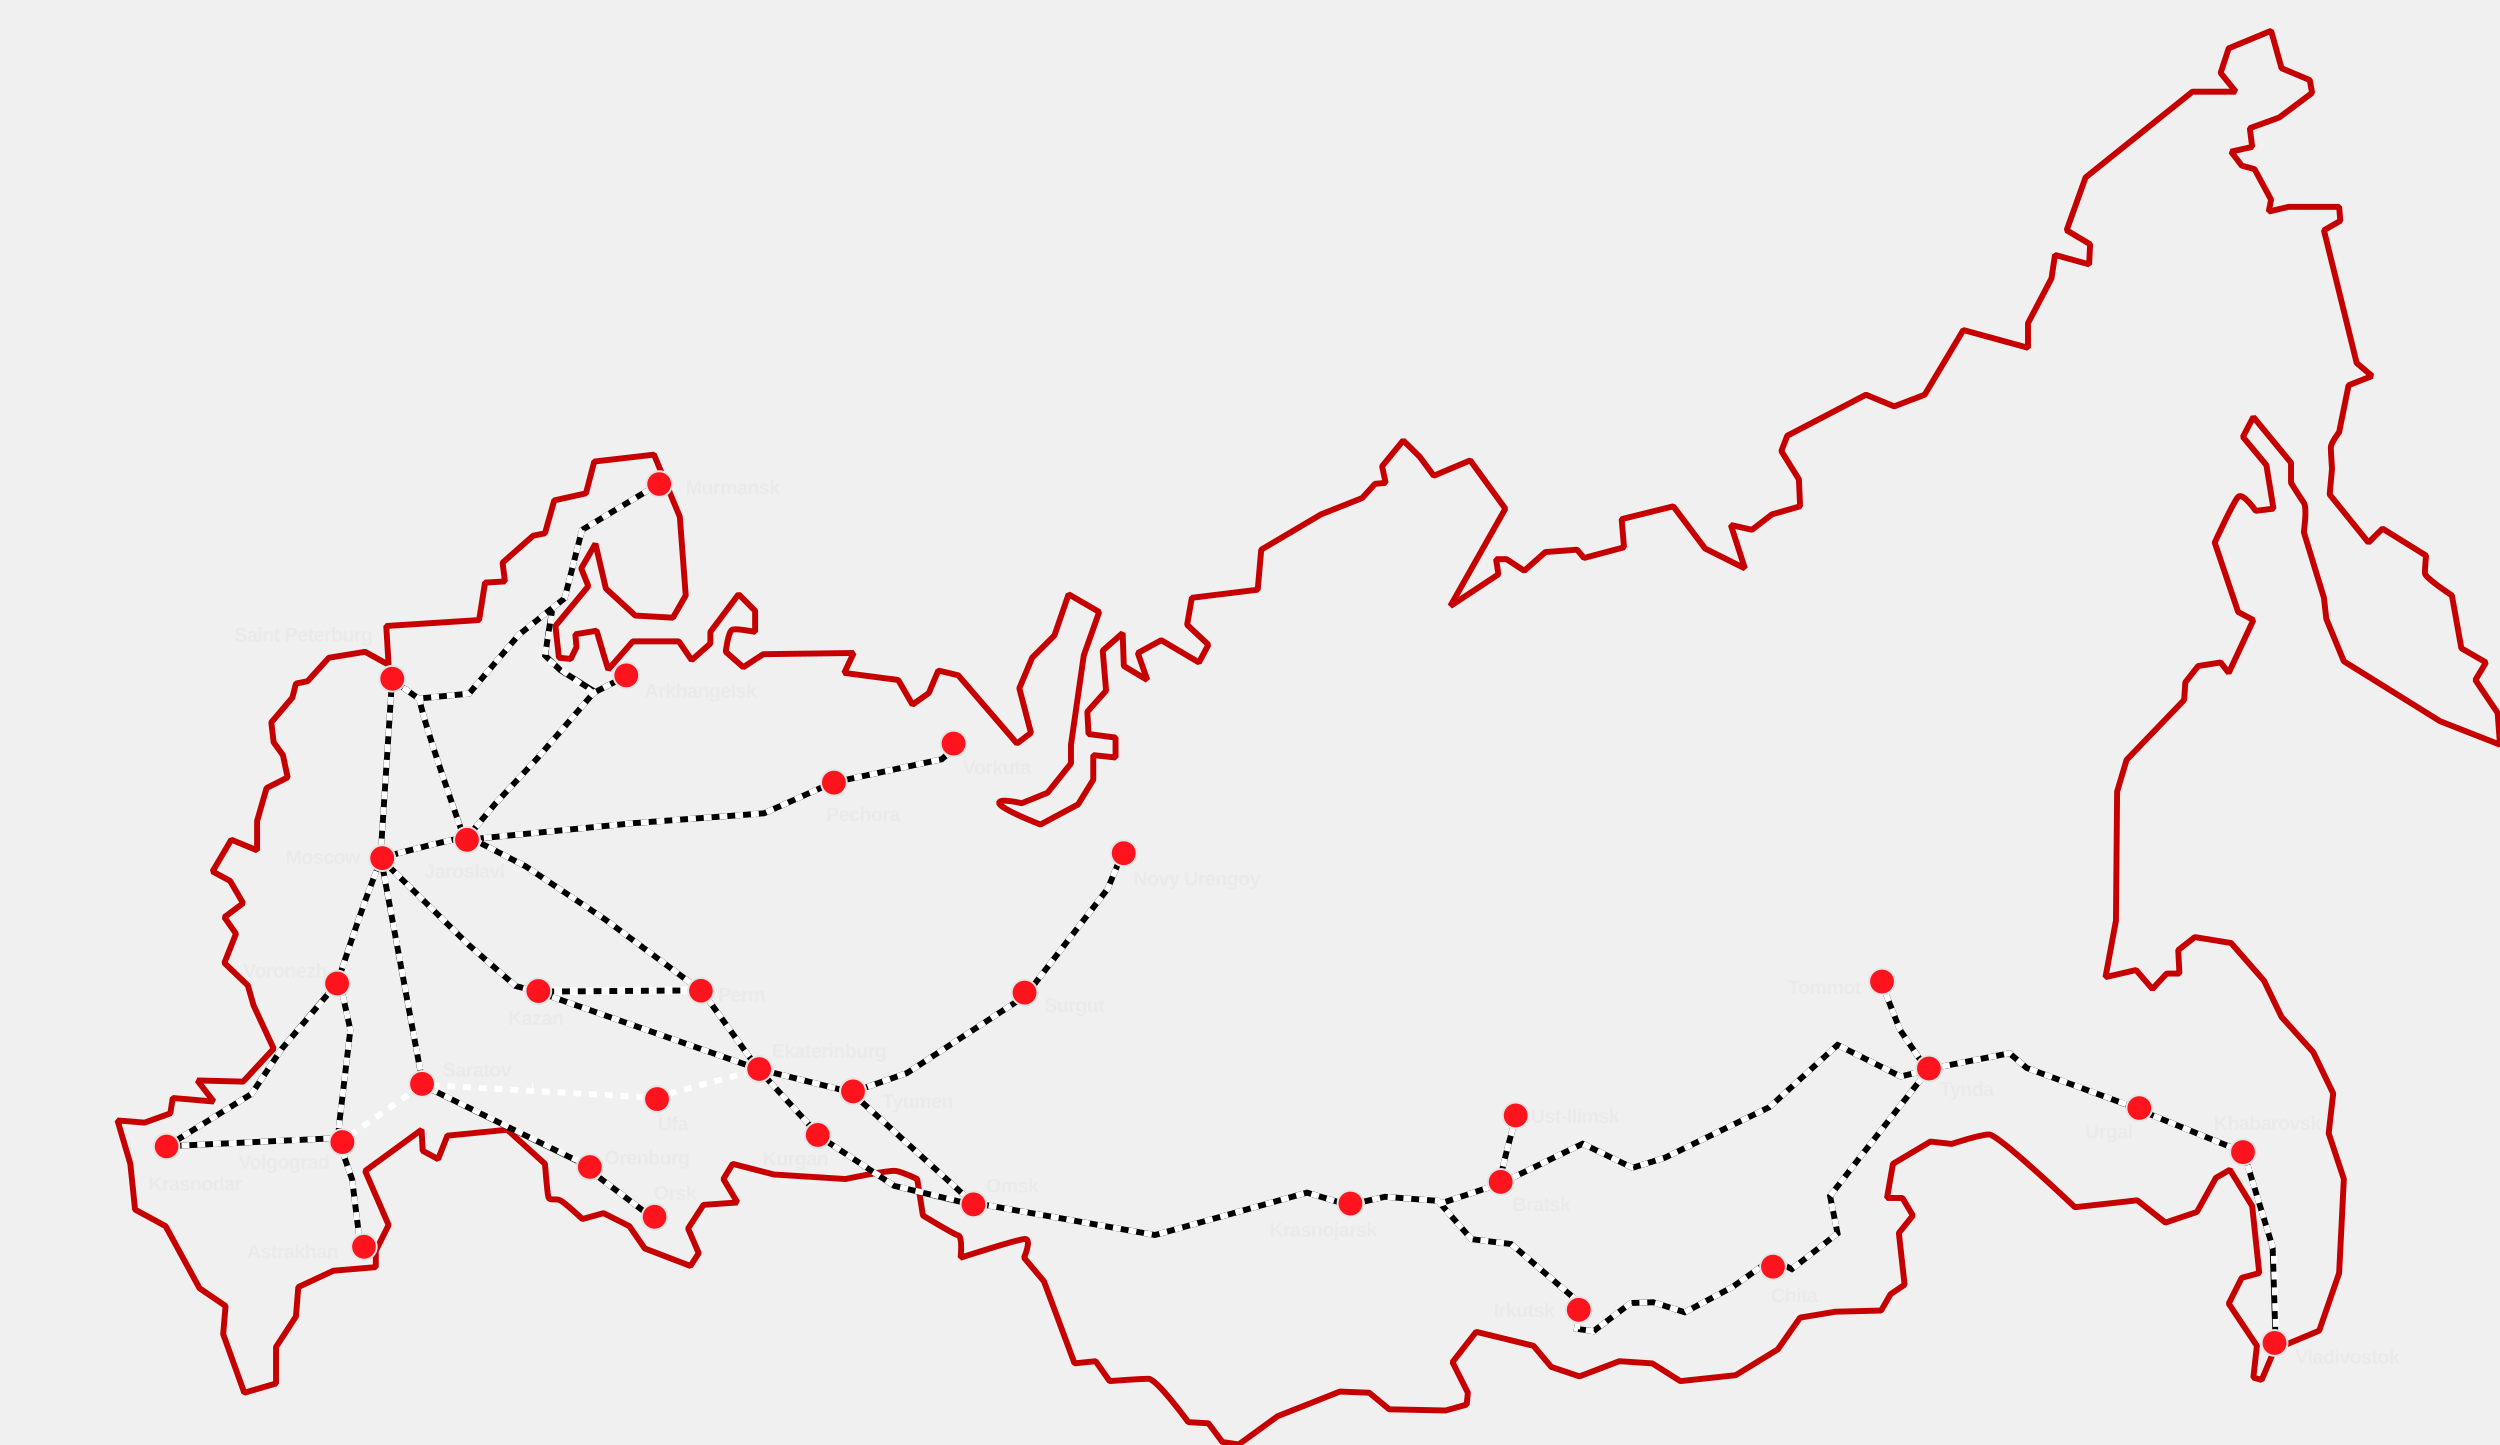
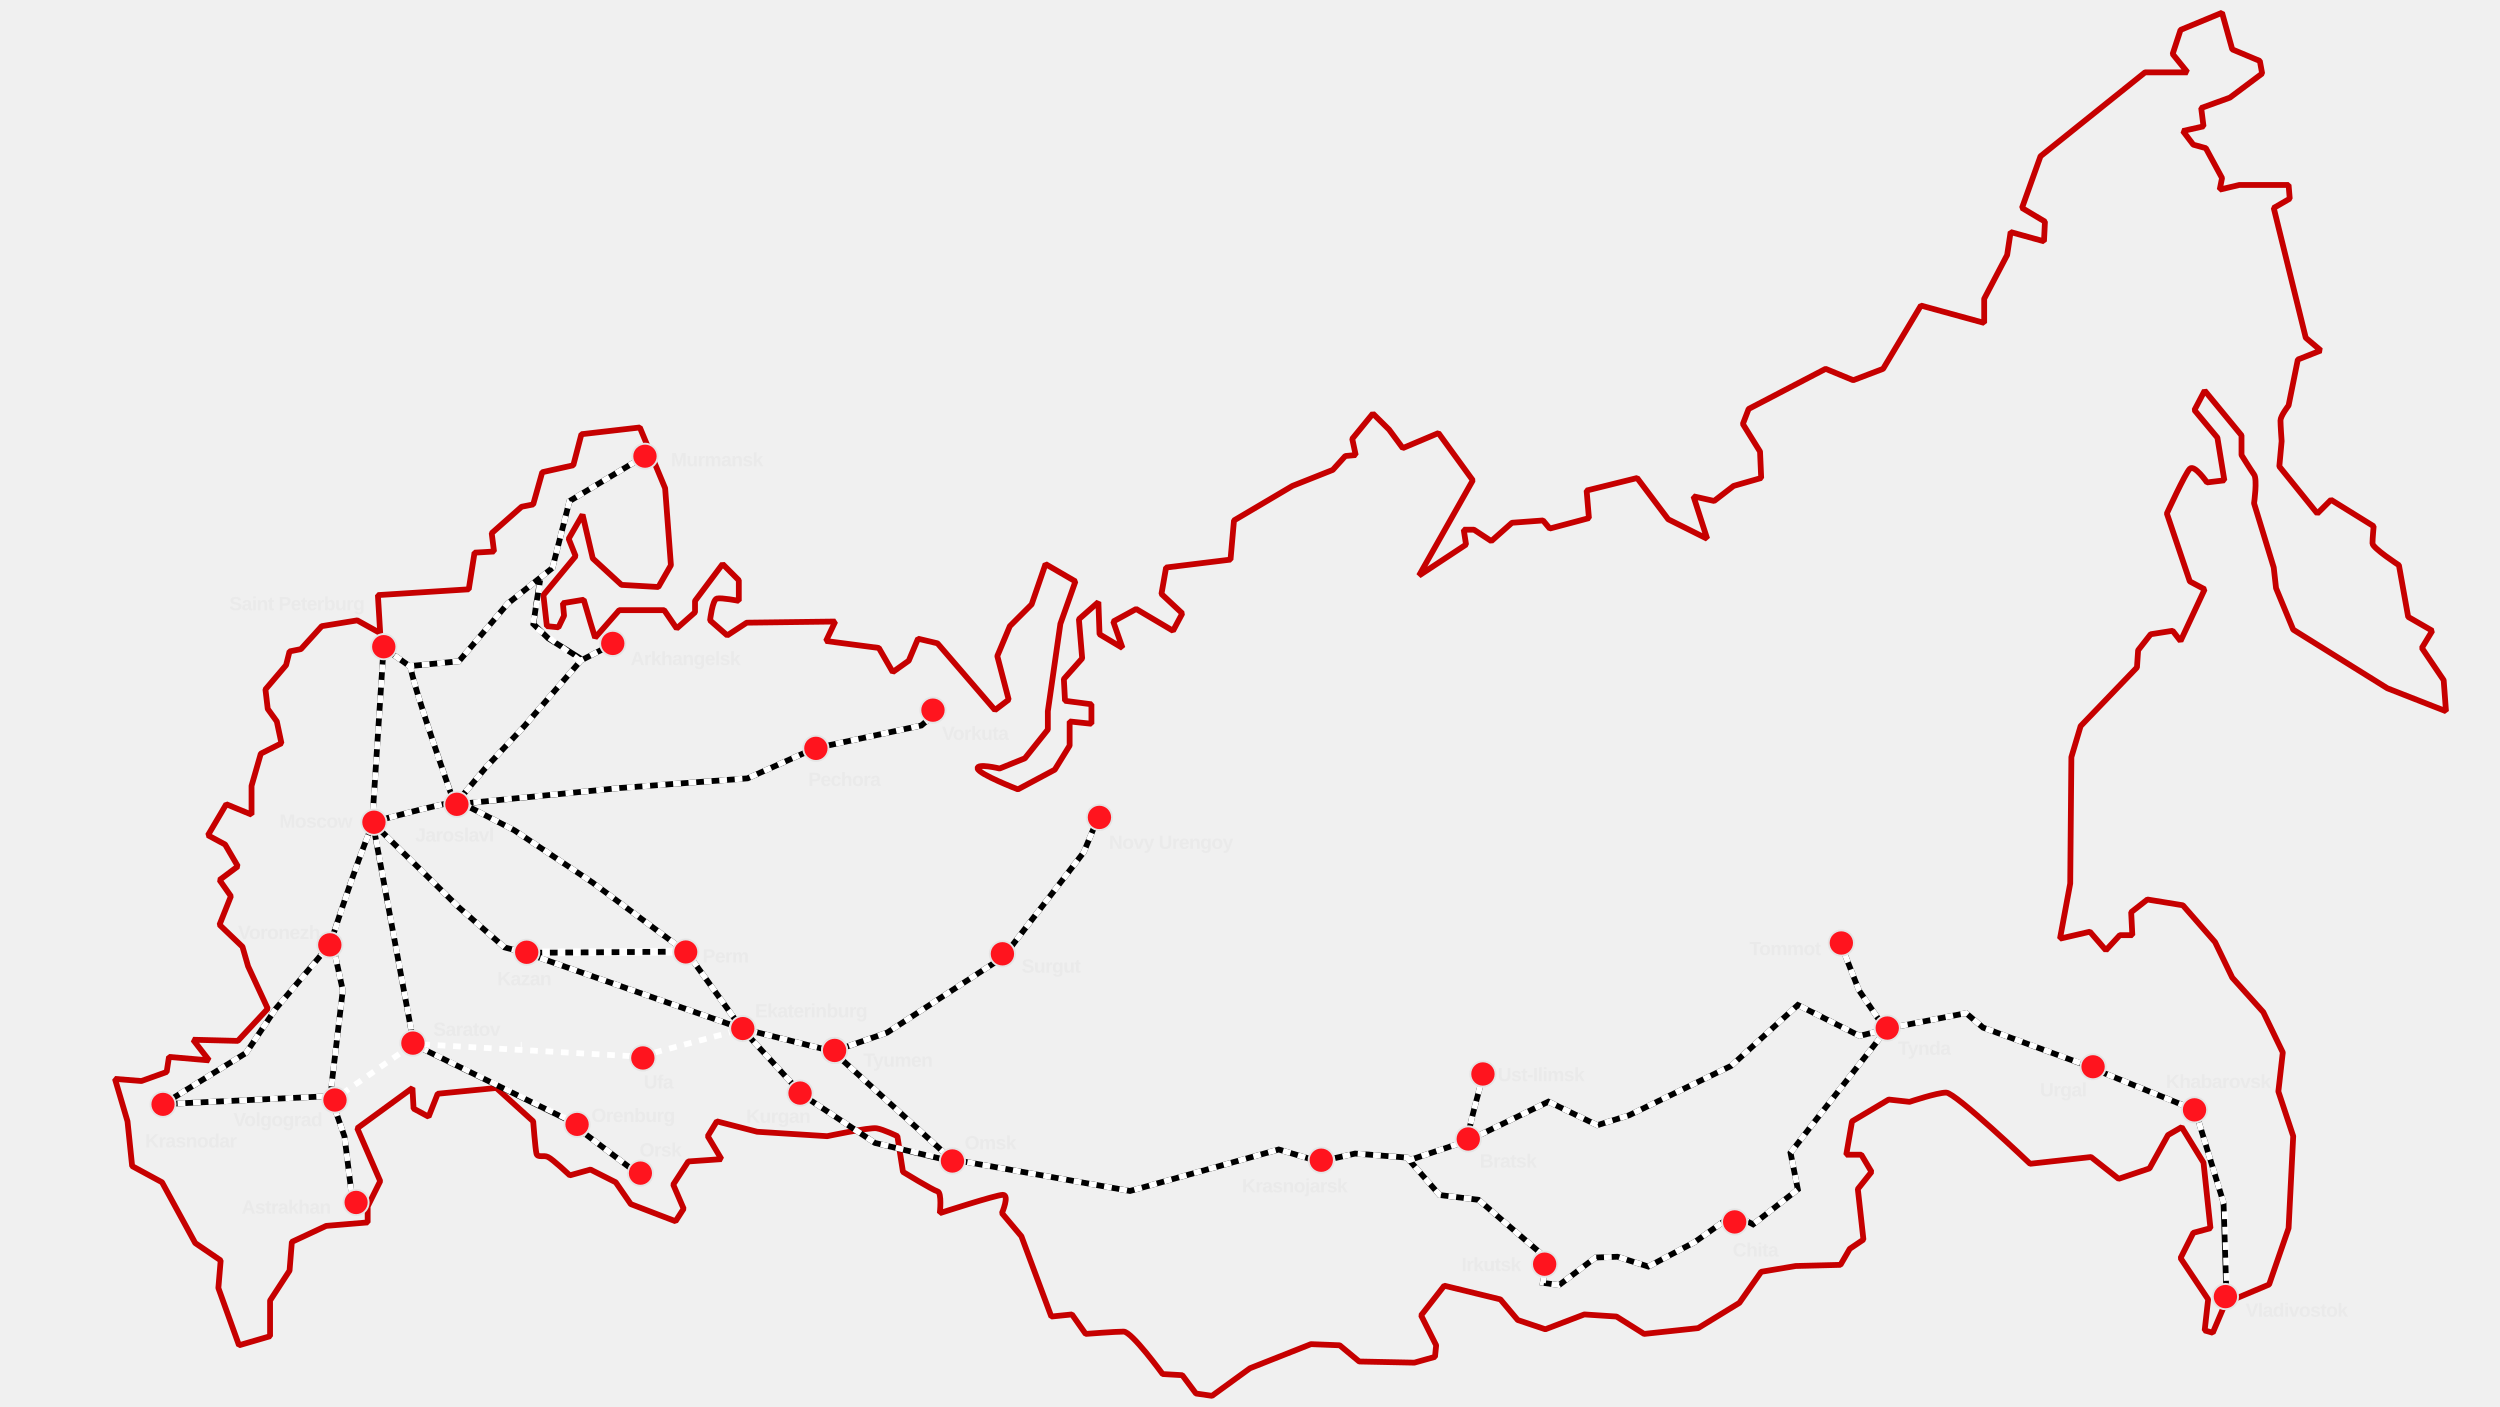
- <svg xmlns="http://www.w3.org/2000/svg" viewBox="0 -9 1268 732.6" width="1268" height="732.6">
+ <svg xmlns="http://www.w3.org/2000/svg" version="1.2" viewBox="0 0 1296 729" width="1296" height="729">
  <defs>
    <style>tspan{white-space:pre}.a{fill:none;stroke:#a4a8c7;stroke-linejoin:bevel;stroke-width:8}.b{fill:none;stroke:#000;stroke-width:5}.c{fill:none;stroke:#237c6f;stroke-width:5}.d{fill:none;stroke:#92581c;stroke-width:5}.e{fill:none;stroke:#459b2c;stroke-width:5}.f{fill:none;stroke:#fff;stroke-width:4;stroke-dasharray:4,4}.g{fill:#a42720;stroke:#080a12;stroke-linecap:round;stroke-linejoin:round;stroke-width:3}.h{font-size: 10px;fill: #000000;font-family: "Arial"}.i{font-size: 12px;fill: #000000;font-family: "Arial"}</style>
  </defs>
  <path fill-rule="evenodd" class="a" d="m123.3 449.1l-6.6-11.3-8.9-4.8 9.5-16.1 13.1 5.4v-14.9l4.8-16.7 10.7-5.4-2.4-11.3-4.7-6.5-1.2-10.1 10.7-12.6 1.8-7.1 5.9-1.2 10.8-11.9 18.4-3 11.9 6.6-1.2-19.7 47.1-3 3-19 10.1-0.6-1.2-9.5 15.5-13.7 6-1.2 4.7-16.7 16.1-3.6 4.2-16.1 30.3-3.5 13.1 31.5 3 39.9-6.5 11.3-19.1-1.1-14.9-13.7-5.3-22.7-7.2 12.5 3.6 9-16.7 20.2 1.8 16.1 6 0.6 2.9-6-0.6-6.5 10.8-1.8 3.5 11.9 2.4 7.8 12.5-14.3h23.3l6.5 9.5 9.5-8.4v-5.9l14.3-19.1 8.4 8.4v10.7c0 0-9-1.8-11.4-1.2-2.3 0.6-3.5 11.3-3.5 11.3l8.9 7.8 10.1-6.6 45.9-0.6-4.8 10.1 27.4 3.6 7.2 12.5 8.3-5.9 4.8-11.4 10.1 2.4 29.8 34.6 7.1-5.4-5.9-22.6 6.5-15.5 11.3-11.3 7.2-20.9 15.5 9-7.8 22-6.5 45.3v9.5l-11.9 14.9-13.1 5.3c0 0-11.9-2.9-11.4 0 0.6 3 20.9 10.8 20.9 10.8l19.1-10.2 7.7-12.5v-12.5l11.3 1.2v-10.1l-13.7-1.8-0.6-11.3 9.5-10.7-1.7-20.3 10.1-8.9 0.6 16.7 11.9 7.1-4.8-13.7 11.9-6.5 19.1 11.3 4.8-9-10.8-10.1 2.4-13.7 33.4-4.1 1.8-20.3 30.3-17.9 20.9-8.3 6.5-7.2 5.4-0.5-1.8-8.4 10.7-13.1 8.4 8.3 7.1 9.6 18.5-7.8 17.8 24.5-27.9 49.4 24.4-16.1-1.2-7.7h5.3l9 5.9 10.7-9.5 16.1-1.2 3.5 4.2 20.3-5.4-1.2-14.3 26.2-6.5 16.1 21.4 20.2 10.1-7.1-22 10.7 2.4 10.1-7.8 14.3-4.1-0.6-13.7-8.9-14.3 3-7.8 39.9-20.8 14.3 5.9 15.5-5.9 19.6-32.8 32.8 9v-12.5l11.9-22.7 1.8-11.9 17.3 4.8 0.5-10.2-11.9-7.1 9.6-26.8 54.2-43.5h22l-7.7-9.5 4.1-12.5 21.5-8.9 5.3 19 14.3 6 1.2 6.5-16.7 12.5-14.9 5.4 1.2 9.5-10.7 2.4 5.4 7.1 6.5 1.8 8.4 15.5-1.2 6 10.1-2.4h25.6l0.6 7.1-8.3 4.8 16.6 67.3 7.8 6.6-11.9 4.7-4.8 23.8c0 0-4.2 5.4-4.2 7.8 0 2.4 0.6 10.7 0.6 10.7l-1.2 13.1 19.7 24.4 7.1-7.1 22.1 13.7c0 0-0.6 6.5-0.6 8.9 0 2.4 13.7 11.3 13.7 11.3l4.8 26.8 12.5 7.2-5.4 8.9 11.3 16.7 1.2 16.1-30.4-11.9-48.8-30.4-8.9-21.5-1.2-10.7-10.2-33.3c0 0 1.8-12.5 0-14.9-1.7-2.4-6.5-10.1-6.5-10.1v-10.2l-19.1-23.2-5.3 10.1 11.9 14.3 3.6 22.1-9 1.1c0 0-6.5-9.5-8.9-7.1-2.4 2.4-11.9 23.2-11.9 23.2l11.9 35.2 7.7 4.1-12.5 26.8-4.1-5.3-11.4 1.8-6.5 8.3-0.6 8.9-29.2 30.4-4.8 16.1-0.6 65.5-5.3 28.6 15.5-3.6 8.3 9.6 7.2-7.8h6.5l-0.6-11.9 8.4-6.6 18.4 3 16.7 19.1 8.9 18.4 16.1 17.9 10.1 20.9-2.3 20.2 7.7 23.2-2.4 47.7-10.1 29.2-22.6 9.5-6.6 15.5-4.2-1.2 1.8-16.1-14.3-21.4 6.6-13.1 8.9-2.4-3.6-34-11.3-18.4-7.1 4.1-9.6 17.3-16 5.4-14.3-11.3-31.6 3.5c0 0-38.7-36.9-43.5-36.9-4.7 0-19 4.8-19 4.8l-10.8-1.2-19 11.3-3 17.3h7.8l5.3 8.9-7.1 8.9 2.9 26.2-7.1 4.8-4.8 8.3-23.2 0.6-17.9 3-11.3 16.1-21.4 13.1-28 3-14.3-9-16.7-1.1-20.2 7.7-14.3-4.8-9-10.7-29.1-7.1-12 15.4 7.8 15.5-0.6 6-10.7 3-28.6-0.6-10.1-8.4-14.9-0.6-31.6 12.5-19.7 14.3-8.3-1.2-7.1-9.5-10.2-0.6c0 0-16-22-20.2-22-4.2 0-19.7 1.2-19.7 1.2l-7.1-10.1-10.7 1.1-15.5-41.6-10.1-12c0 0 4.1-9.5 0.5-9.5-3.5 0-32.7 9.5-32.7 9.5 0 0 1.2-10.7-1.2-11.3-2.4-0.6-17.9-10.1-17.9-10.1l-2.9-18.5c0 0-7.2-3.5-10.8-4.1-3.5-0.6-25.6 4.1-25.6 4.1l-36.3-2.3-20.9-5.4-4.7 7.7 7.1 11.9-17.2 1.2-7.8 12 5.4 12.5-4.2 6.5-23.2-8.9-7.8-11.3-13.1-6.6-10.7 3c0 0-8.9-8.4-11.3-9.5-2.4-1.2-5.4 0.6-6-1.8-0.6-2.4-1.7-16.7-1.7-16.7l-19.1-17.3-30.4 3-4.7 11.9-7.8-4.2-0.6-10.7-28.6 20.9 11.9 27.4-6.5 13.1v8.3l-21.5 1.8-17.8 8.3-1.2 14.9-10.1 15.5v18.5l-16.1 4.7-10.7-29.7 1.2-14.3-13.2-9-17.2-31.5-15.5-8.4-2.4-23.2-6.5-22 13.7 1.1 13.1-4.7 1.2-7.8 20.8 1.8-8.3-10.7 23.2 0.6 15.5-16.7-10.2-22-2.9-10.1-11.9-11.4 5.9-14.8-5.9-8.4z" style="stroke-width: 3px; stroke: rgb(198, 0, 0);" />
  <path class="b" d="m272.5 494l112 39.2 31.6 34.5" style="paint-order: fill; stroke-width: 3px;" />
  <path class="b" d="M 977.4 533.6 L 963.7 513.4 L 954.1 489" style="paint-order: fill; stroke-width: 3px;" />
  <path class="b" d="M 1154.177 671.596 L 1152.672 623.48 L 1137.965 575.448 L 1083.6 553.4" style="paint-order: fill; stroke-width: 3px;" />
  <path class="b" d="M 761.063 591.16 C 759.763 589.46 769 557.2 769 557.2" style="paint-order: fill; stroke-width: 3px;" />
  <path class="b" d="M 236.341 416.93 L 321.3 408.5 L 387.5 403.5 L 422.4 387.9 L 477.6 376.1 L 482.6 371.9 L 483.1 371.9" style="paint-order: fill; stroke-width: 3px;" />
  <path class="b" d="M 569 424.5 L 561.8 441.8 L 520.1 496.1 L 459.9 535.3 L 433.4 544.5" style="paint-order: fill; stroke-width: 3px;" />
  <path class="c" d="m416.1 567.7l37.5 24.8 42.5 10.2" style="stroke: rgb(0, 0, 0); paint-order: fill; stroke-width: 3px;" />
  <path class="b" d="M 172.2 488.1 L 177.7 513.4 L 172.2 559.7 L 171.4 568.5 L 178.6 589.2 L 182.8 623.3" style="paint-order: fill; stroke-width: 3px;" />
  <path class="b" d="M 194.624 425.972 C 191.624 425.972 171.126 489.482 171.126 489.482 L 142.8 523.1 L 127.6 545.8 L 84.871 572.224" style="paint-order: fill; stroke-width: 3px;" />
  <path class="b" d="m194.6 427.9l43.3 42.5 23.6 20.7 11 2.9h1.7" style="paint-order: fill; stroke-width: 3px;" />
  <path class="b" d="M 212.7 344.5 C 212.7 352.1 235.739 416.931 235.739 416.931" style="paint-order: fill; stroke-width: 3px;" />
  <path class="b" d="m236.3 416.5l15.1-18.1 20.7-22.3 29-33.7 17.3-8.9" style="paint-order: fill; stroke-width: 3px;" />
  <path class="b" d="m197.9 335.2c2.6 1.7 14.4 10.1 14.4 10.1l25.6-2.5 25.3-29.9 23.2-18.5 8.8-34.6 35-21" style="paint-order: fill; stroke-width: 3px;" />
  <path class="b" d="M 198.8 336.5 L 192.9 427" style="paint-order: fill; stroke-width: 3px;" />
  <path class="b" d="M 272.882 493.948 L 355.698 493.313" style="paint-order: fill; stroke-width: 3px;" />
  <path class="b" d="M 84.079 572.404 L 173.5 568.1" style="paint-order: fill; stroke-width: 3px;" />
  <path class="b" d="M 300.7 585.8 L 331.9 609.4" style="paint-order: fill; stroke-width: 3px;" />
  <path class="b" d="M 193.351 427.081 L 214.565 541.51 L 299.632 583.148" style="paint-order: fill; stroke-width: 3px;" />
  <path class="b" d="m301.1 341.5l-16.9-10.6-7.7-7.4 1.7-11.7 1.8-11" style="paint-order: fill; stroke-width: 3px;" />
  <path class="d" d="M 729.4 601.8 L 761 591.3 L 802.7 571.1 L 828 583.3 L 844.4 578.2 L 897.5 552.5 L 932 521 L 964 537 L 983 532.3 L 1019.2 525.2 L 1028 532.7 L 1084.345 553.367" style="stroke: rgb(0, 0, 0); paint-order: fill; stroke-width: 3px;" />
  <path class="e" d="M 194.1 425.8 L 218.6 419.5 L 237.1 415.2 L 266.6 430.4 L 307 457.4 L 356.3 494 L 384.5 533.2 L 431.7 545 L 493.2 601 L 585.8 617.4 L 662.9 595.9 L 683.9 602.2 L 702.5 598 L 729.4 600.1 L 746.3 619.5 L 766.5 622 L 802.3 652.8 L 799.8 665 L 808.2 666.2 L 827.1 651.9 L 838.5 651.5 L 854.5 656.6 L 878.5 643.9 L 898.7 629.6 L 908.8 634.7 L 932 616.6 L 928.2 597.6 L 942.5 579.1 L 978.3 533.267" style="stroke: rgb(0, 0, 0); paint-order: fill; stroke-width: 3px;" />
  <path class="f" d="m272.5 494l112 39.2 31.6 34.5" style="paint-order: fill; stroke-width: 3px;" />
  <path class="f" d="M 237.441 416.746 L 321.3 408.5 L 387.5 403.5 L 422.4 387.9 L 477.6 376.1 L 482.6 371.9 L 483.1 371.9" style="paint-order: fill; stroke-width: 3px;" />
  <path class="f" d="M 172.2 488.1 L 177.7 513.4 L 172.2 559.7 L 171.4 568.5 L 178.6 589.2 L 182.8 623.3" style="paint-order: fill; stroke-width: 3px;" />
  <path class="f" d="M 194.624 425.972 C 191.624 425.972 171.125 489.849 171.125 489.849 L 142.8 523.1 L 127.6 545.8 L 84.87 572.224" style="paint-order: fill; stroke-width: 3px;" />
  <path class="f" d="M 212.7 344.5 C 212.7 352.1 235.739 417.298 235.739 417.298" style="paint-order: fill; stroke-width: 3px;" />
  <path class="f" d="m236.3 416.5l15.1-18.1 20.7-22.3 29-33.7 17.3-8.9" style="paint-order: fill; stroke-width: 3px;" />
  <path class="f" d="m197.9 335.2c2.6 1.7 14.4 10.1 14.4 10.1l25.6-2.5 25.3-29.9 23.2-18.5 8.8-34.6 35-21" style="paint-order: fill; stroke-width: 3px;" />
  <path class="f" d="M 198.8 336.5 L 192.9 427" style="paint-order: fill; stroke-width: 3px;" />
  <path class="f" d="M 193.535 427.448 L 214.61 541.465 L 299.265 582.597" style="paint-order: fill; stroke-width: 3px;" />
  <path class="f" d="M 84.079 572.404 L 173.5 568.1" style="paint-order: fill; stroke-width: 3px;" />
  <path class="f" d="M 300.7 585.8 L 331.9 609.4" style="paint-order: fill; stroke-width: 3px;" />
  <path class="f" d="m194.6 427.9l43.3 42.5 23.6 20.7 11 2.9h1.7" style="paint-order: fill; stroke-width: 3px;" />
  <path class="f" d="M 761.246 590.426 C 759.946 588.726 769 557.2 769 557.2" style="paint-order: fill; stroke-width: 3px;" />
  <path class="f" d="M 569 424.5 L 561.8 441.8 L 520.1 496.1 L 459.9 535.3 L 433.4 544.5" style="paint-order: fill; stroke-width: 3px;" />
  <path class="f" d="m300.8 342.6l-24.7-18.4 2.9-15.2 1-8.2" style="paint-order: fill; stroke-width: 3px;" />
  <path class="f" d="M 977.4 533.6 L 963.7 513.4 L 954.1 489" style="paint-order: fill; stroke-width: 3px;" />
  <path class="f" d="M 1154.543 671.964 L 1153.219 625.146 L 1137.946 575.507 L 1083.6 553.4" style="paint-order: fill; stroke-width: 3px;" />
  <path class="f" d="M 729.4 601.8 L 761 591.3 L 802.7 571.1 L 828 583.3 L 844.4 578.2 L 897.5 552.5 L 932 521 L 964 537 L 983 532.3 L 1019.2 525.2 L 1028 532.7 L 1084.161 553.183" style="paint-order: fill; stroke-width: 3px;" />
  <path class="f" d="M 194.1 425.8 L 218.6 419.5 L 237.1 415.2 L 266.6 430.4 L 307 457.4 L 356.3 494 L 384.5 533.2 L 431.7 545 L 493.2 601 L 585.8 617.4 L 662.9 595.9 L 683.9 602.2 L 702.5 598 L 729.4 600.1 L 746.3 619.5 L 766.5 622 L 802.3 652.8 L 799.8 665 L 808.2 666.2 L 827.1 651.9 L 838.5 651.5 L 854.5 656.6 L 878.5 643.9 L 898.7 629.6 L 908.8 634.7 L 932 616.6 L 928.2 597.6 L 942.5 579.1 L 978.3 533.267" style="fill-rule: nonzero; paint-order: fill; stroke-width: 3px;" />
  <path class="f" d="m416.1 567.7l37.5 24.8 40.4 9.3" style="paint-order: fill; stroke-width: 3px;" />
  <path class="f" d="M 270.4 541.6 L 270 541.6" style="paint-order: fill; stroke-width: 3px;" />
  <path class="f" d="M 273.066 493.763 L 356.433 493.312" />
  <path class="g" d="M 171.025 495.864 C 167.625 495.864 164.925 493.164 164.925 489.864 C 164.925 486.464 167.625 483.764 171.025 483.764 C 174.325 483.764 177.025 486.464 177.025 489.864 C 177.025 493.164 174.325 495.864 171.025 495.864 Z" style="stroke-width: 2px; stroke: rgb(229, 229, 229); paint-order: stroke; fill-rule: nonzero; fill: rgb(255, 20, 30);" />
  <path class="g" d="m193.9 432.3c-3.4 0-6.1-2.7-6.1-6.1 0-3.3 2.7-6 6.1-6 3.3 0 6 2.7 6 6 0 3.4-2.7 6.1-6 6.1z" style="stroke-width: 2px; stroke: rgb(229, 229, 229); paint-order: stroke; fill-rule: nonzero; fill: rgb(255, 20, 30);" />
  <path class="g" d="m236.8 423c-3.3 0-6-2.7-6-6 0-3.4 2.7-6.1 6-6.1 3.4 0 6.1 2.7 6.1 6.1 0 3.3-2.7 6-6.1 6z" style="stroke-width: 2px; stroke: rgb(229, 229, 229); paint-order: stroke; fill-rule: nonzero; fill: rgb(255, 20, 30);" />
  <path class="g" d="m317.7 339.6c-3.4 0-6.1-2.7-6.1-6 0-3.4 2.7-6.1 6.1-6.1 3.3 0 6 2.7 6 6.1 0 3.3-2.7 6-6 6z" style="stroke-width: 2px; stroke: rgb(229, 229, 229); paint-order: stroke; fill-rule: nonzero; fill: rgb(255, 20, 30);" />
  <path class="g" d="m273 499.7c-3.3 0-6-2.7-6-6.1 0-3.3 2.7-6 6-6 3.4 0 6.1 2.7 6.1 6 0 3.4-2.7 6.1-6.1 6.1z" style="stroke-width: 2px; stroke: rgb(229, 229, 229); paint-order: stroke; fill-rule: nonzero; fill: rgb(255, 20, 30);" />
  <path style="fill: rgb(216, 216, 216); paint-order: fill; stroke-width: 3px; stroke-dasharray: 4; stroke: rgb(255, 255, 255);" d="M 213.547 541.759 L 174.777 568.757" />
  <path class="g" d="m214.1 546.8c-3.4 0-6.1-2.7-6.1-6 0-3.4 2.7-6.1 6.1-6.1 3.3 0 6 2.7 6 6.1 0 3.3-2.7 6-6 6z" style="stroke-width: 2px; stroke: rgb(229, 229, 229); paint-order: stroke; fill-rule: nonzero; fill: rgb(255, 20, 30);" />
  <path class="g" d="m173.6 576.3c-3.3 0-6-2.7-6-6 0-3.4 2.7-6.1 6-6.1 3.4 0 6.1 2.7 6.1 6.1 0 3.3-2.7 6-6.1 6z" style="stroke-width: 2px; stroke: rgb(229, 229, 229); paint-order: stroke; fill-rule: nonzero; fill: rgb(255, 20, 30);" />
  <path class="g" d="m184.6 629.4c-3.3 0-6-2.7-6-6.1 0-3.3 2.7-6 6-6 3.3 0 6 2.7 6 6 0 3.4-2.7 6.1-6 6.1z" style="stroke-width: 2px; stroke: rgb(229, 229, 229); paint-order: stroke; fill-rule: nonzero; fill: rgb(255, 20, 30);" />
  <path class="g" d="m198.9 341.3c-3.3 0-6-2.7-6-6 0-3.4 2.7-6.1 6-6.1 3.4 0 6.1 2.7 6.1 6.1 0 3.3-2.7 6-6.1 6z" style="stroke-width: 2px; stroke: rgb(229, 229, 229); paint-order: stroke; fill-rule: nonzero; fill: rgb(255, 20, 30);" />
  <path class="g" d="m334.4 242.5c-3.4 0-6.1-2.7-6.1-6 0-3.3 2.7-6 6.1-6 3.3 0 6 2.7 6 6 0 3.3-2.7 6-6 6z" style="stroke-width: 2px; stroke: rgb(229, 229, 229); paint-order: stroke; fill-rule: nonzero; fill: rgb(255, 20, 30);" />
  <path style="fill: rgb(216, 216, 216); paint-order: fill; stroke-width: 3px; stroke-dasharray: 4; stroke: rgb(255, 255, 255); transform-origin: 359.678px 540.205px;" d="M 381.678 534.327 L 337.677 546.083" />
  <path class="g" d="m385.1 539.2c-3.4 0-6.1-2.7-6.1-6 0-3.3 2.7-6 6.1-6 3.3 0 6 2.7 6 6 0 3.3-2.7 6-6 6z" style="stroke-width: 2px; stroke: rgb(229, 229, 229); paint-order: stroke; fill-rule: nonzero; fill: rgb(255, 20, 30);" />
  <path class="g" d="m299.2 588.9c-3.4 0-6.1-2.7-6.1-6 0-3.3 2.7-6 6.1-6 3.3 0 6 2.7 6 6 0 3.3-2.7 6-6 6z" style="stroke-width: 2px; stroke: rgb(229, 229, 229); paint-order: stroke; fill-rule: nonzero; fill: rgb(255, 20, 30);" />
  <path class="g" d="m332 614.2c-3.3 0-6-2.7-6-6 0-3.4 2.7-6.1 6-6.1 3.3 0 6 2.7 6 6.1 0 3.3-2.7 6-6 6z" style="stroke-width: 2px; stroke: rgb(229, 229, 229); paint-order: stroke; fill-rule: nonzero; fill: rgb(255, 20, 30);" />
  <path class="g" d="m432.7 550.6c-3.4 0-6.1-2.7-6.1-6 0-3.4 2.7-6.1 6.1-6.1 3.3 0 6 2.7 6 6.1 0 3.3-2.7 6-6 6z" style="stroke-width: 2px; stroke: rgb(229, 229, 229); paint-order: stroke; fill-rule: nonzero; fill: rgb(255, 20, 30);" />
  <path class="g" d="m432.7 550.6c-3.4 0-6.1-2.7-6.1-6 0-3.4 2.7-6.1 6.1-6.1 3.3 0 6 2.7 6 6.1 0 3.3-2.7 6-6 6z" style="stroke-width: 2px; stroke: rgb(229, 229, 229); paint-order: stroke; fill-rule: nonzero; fill: rgb(255, 20, 30);" />
  <path class="g" d="m423 394c-3.4 0-6.1-2.7-6.1-6.1 0-3.3 2.7-6 6.1-6 3.3 0 6 2.7 6 6 0 3.4-2.7 6.1-6 6.1z" style="stroke-width: 2px; stroke: rgb(229, 229, 229); paint-order: stroke; fill-rule: nonzero; fill: rgb(255, 20, 30);" />
  <path class="g" d="m483.6 374.2c-3.3 0-6-2.7-6-6.1 0-3.3 2.7-6 6-6 3.4 0 6.1 2.7 6.1 6 0 3.4-2.7 6.1-6.1 6.1z" style="stroke-width: 2px; stroke: rgb(229, 229, 229); paint-order: stroke; fill-rule: nonzero; fill: rgb(255, 20, 30);" />
  <path class="g" d="m569.9 429.8c-3.3 0-6-2.7-6-6.1 0-3.3 2.7-6 6-6 3.4 0 6.1 2.7 6.1 6 0 3.4-2.7 6.1-6.1 6.1z" style="stroke-width: 2px; stroke: rgb(229, 229, 229); paint-order: stroke; fill-rule: nonzero; fill: rgb(255, 20, 30);" />
  <path class="g" d="m493.7 607.9c-3.3 0-6-2.7-6-6 0-3.4 2.7-6.1 6-6.1 3.4 0 6.1 2.7 6.1 6.1 0 3.3-2.7 6-6.1 6z" style="stroke-width: 2px; stroke: rgb(229, 229, 229); paint-order: stroke; fill-rule: nonzero; fill: rgb(255, 20, 30);" />
  <path class="g" d="m684.9 607.5c-3.3 0-6-2.7-6-6.1 0-3.3 2.7-6 6-6 3.4 0 6.1 2.7 6.1 6 0 3.4-2.7 6.1-6.1 6.1z" style="stroke-width: 2px; stroke: rgb(229, 229, 229); paint-order: stroke; fill-rule: nonzero; fill: rgb(255, 20, 30);" />
  <path class="g" d="m768.7 562.8c-3.3 0-6-2.7-6-6 0-3.4 2.7-6.1 6-6.1 3.4 0 6.1 2.7 6.1 6.1 0 3.3-2.7 6-6.1 6z" style="stroke-width: 2px; stroke: rgb(229, 229, 229); paint-order: stroke; fill-rule: nonzero; fill: rgb(255, 20, 30);" />
  <path class="g" d="m761.1 596.5c-3.3 0-6-2.7-6-6 0-3.4 2.7-6.1 6-6.1 3.4 0 6.1 2.7 6.1 6.1 0 3.3-2.7 6-6.1 6z" style="stroke-width: 2px; stroke: rgb(229, 229, 229); paint-order: stroke; fill-rule: nonzero; fill: rgb(255, 20, 30);" />
  <path class="g" d="m800.7 661.4c-3.3 0-6-2.7-6-6.1 0-3.3 2.7-6 6-6 3.4 0 6.1 2.7 6.1 6 0 3.4-2.7 6.1-6.1 6.1z" style="stroke-width: 2px; stroke: rgb(229, 229, 229); paint-order: stroke; fill-rule: nonzero; fill: rgb(255, 20, 30);" />
  <path class="g" d="m899.3 639.5c-3.4 0-6.1-2.7-6.1-6.1 0-3.3 2.7-6 6.1-6 3.3 0 6 2.7 6 6 0 3.4-2.7 6.1-6 6.1z" style="stroke-width: 2px; stroke: rgb(229, 229, 229); paint-order: stroke; fill-rule: nonzero; fill: rgb(255, 20, 30);" />
  <path class="g" d="m954.5 494.9c-3.3 0-6-2.7-6-6.1 0-3.3 2.7-6 6-6 3.4 0 6.1 2.7 6.1 6 0 3.4-2.7 6.1-6.1 6.1z" style="stroke-width: 2px; stroke: rgb(229, 229, 229); paint-order: stroke; fill-rule: nonzero; fill: rgb(255, 20, 30);" />
  <path class="g" d="m1085 559c-3.3 0-6-2.7-6-6 0-3.3 2.7-6 6-6 3.3 0 6.1 2.7 6.1 6 0 3.3-2.8 6-6.1 6z" style="stroke-width: 2px; stroke: rgb(229, 229, 229); paint-order: stroke; fill-rule: nonzero; fill: rgb(255, 20, 30);" />
  <path class="g" d="m1137.6 581.4c-3.3 0-6-2.7-6-6.1 0-3.3 2.7-6 6-6 3.4 0 6.1 2.7 6.1 6 0 3.4-2.7 6.1-6.1 6.1z" style="stroke-width: 2px; stroke: rgb(229, 229, 229); paint-order: stroke; fill-rule: nonzero; fill: rgb(255, 20, 30);" />
  <path class="g" d="m1153.7 678.2c-3.4 0-6.1-2.7-6.1-6 0-3.4 2.7-6.1 6.1-6.1 3.3 0 6 2.7 6 6.1 0 3.3-2.7 6-6 6z" style="stroke-width: 2px; stroke: rgb(229, 229, 229); paint-order: stroke; fill-rule: nonzero; fill: rgb(255, 20, 30);" />
  <path style="fill: rgb(216, 216, 216); paint-order: fill; stroke-width: 3px; stroke-dasharray: 4; stroke: rgb(255, 255, 255);" d="M 326.727 547.485 L 220.4 541.491" />
  <path class="g" d="m519.7 500.5c-3.4 0-6.1-2.7-6.1-6 0-3.4 2.7-6.1 6.1-6.1 3.3 0 6 2.7 6 6.1 0 3.3-2.7 6-6 6z" style="stroke-width: 2px; stroke: rgb(229, 229, 229); paint-order: stroke; fill-rule: nonzero; fill: rgb(255, 20, 30);" />
  <path class="g" d="m978.4 539c-3.4 0-6.1-2.7-6.1-6.1 0-3.3 2.7-6 6.1-6 3.3 0 6 2.7 6 6 0 3.4-2.7 6.1-6 6.1z" style="stroke-width: 2px; stroke: rgb(229, 229, 229); paint-order: stroke; fill-rule: nonzero; fill: rgb(255, 20, 30);" />
  <path class="g" d="m333.3 554.5c-3.4 0-6.1-2.7-6.1-6 0-3.4 2.7-6.1 6.1-6.1 3.3 0 6 2.7 6 6.1 0 3.3-2.7 6-6 6z" style="stroke-width: 2px; stroke: rgb(229, 229, 229); paint-order: stroke; fill-rule: nonzero; fill: rgb(255, 20, 30);" />
  <path class="g" d="m355.5 499.5c-3.3 0-6-2.7-6-6 0-3.3 2.7-6 6-6 3.3 0 6 2.7 6 6 0 3.3-2.7 6-6 6z" style="stroke-width: 2px; stroke: rgb(229, 229, 229); paint-order: stroke; fill-rule: nonzero; fill: rgb(255, 20, 30);" />
  <path class="g" d="m84.5 578.5c-3.3 0-6-2.7-6-6 0-3.3 2.7-6 6-6 3.3 0 6 2.7 6 6 0 3.3-2.7 6-6 6z" style="stroke-width: 2px; stroke: rgb(229, 229, 229); paint-order: stroke; fill-rule: nonzero; fill: rgb(255, 20, 30);" />
  <path class="g" d="m414.8 572.7c-3.4 0-6.1-2.7-6.1-6 0-3.3 2.7-6.1 6.1-6.1 3.3 0 6 2.8 6 6.1 0 3.3-2.7 6-6 6z" style="stroke-width: 2px; stroke: rgb(229, 229, 229); paint-order: stroke; fill-rule: nonzero; fill: rgb(255, 20, 30);" />
  <text style="fill: rgb(234, 234, 234); font-family: Arial; font-size: 10px; font-weight: 700; letter-spacing: -0.3px; word-spacing: -0.7px; white-space: pre;">
    <tspan x="123.404" y="486.785">Voronezh</tspan>
    <tspan x="123.404" dy="1em">​</tspan>
  </text>
  <text style="fill: rgb(234, 234, 234); font-family: Arial; font-size: 10px; font-weight: 700; letter-spacing: -0.3px; word-spacing: -0.7px; white-space: pre;" x="120.965" y="583.816">Volgograd
</text>
  <text style="fill: rgb(234, 234, 234); font-family: Arial; font-size: 10px; font-weight: 700; letter-spacing: -0.3px; word-spacing: -0.7px; white-space: pre;">
    <tspan x="125.218" y="629.166">Astrakhan</tspan>
    <tspan x="125.218" dy="1em">​</tspan>
  </text>
  <text style="fill: rgb(234, 234, 234); font-family: Arial; font-size: 10px; font-weight: 700; letter-spacing: -0.3px; word-spacing: -0.7px; white-space: pre;" x="224.579" y="536.998">Saratov
</text>
  <text style="fill: rgb(234, 234, 234); font-family: Arial; font-size: 10px; font-weight: 700; letter-spacing: -0.3px; word-spacing: -0.7px; white-space: pre;" x="306.582" y="581.641">Orenburg
</text>
  <text style="fill: rgb(234, 234, 234); font-family: Arial; font-size: 10px; font-weight: 700; letter-spacing: -0.3px; word-spacing: -0.7px; white-space: pre;">
    <tspan x="215.242" y="436.252">Jaroslavl</tspan>
    <tspan x="215.242" dy="1em">​</tspan>
  </text>
  <text style="fill: rgb(234, 234, 234); font-family: Arial; font-size: 10px; font-weight: 700; letter-spacing: -0.3px; word-spacing: -0.7px; white-space: pre;" x="347.772" y="241.695">Murmansk
</text>
  <text style="fill: rgb(234, 234, 234); font-family: Arial; font-size: 10px; font-weight: 700; letter-spacing: -0.3px; word-spacing: -0.7px; white-space: pre;">
    <tspan x="257.735" y="510.766">Kazan</tspan>
    <tspan x="257.735" dy="1em">​</tspan>
  </text>
  <text style="fill: rgb(234, 234, 234); font-family: Arial; font-size: 10px; font-weight: 700; letter-spacing: -0.3px; word-spacing: -0.7px; white-space: pre;" x="331.54" y="599.534">Orsk
</text>
  <text style="fill: rgb(234, 234, 234); font-family: Arial; font-size: 10px; font-weight: 700; letter-spacing: -0.3px; word-spacing: -0.7px; white-space: pre;" x="391.365" y="527.421">Ekaterinburg
</text>
  <text style="fill: rgb(234, 234, 234); font-family: Arial; font-size: 10px; font-weight: 700; letter-spacing: -0.3px; word-spacing: -0.7px; white-space: pre;" x="529.601" y="504.24">Surgut
</text>
  <text style="fill: rgb(234, 234, 234); font-family: Arial; font-size: 10px; font-weight: 700; letter-spacing: -0.3px; word-spacing: -0.7px; white-space: pre;">
    <tspan x="574.854" y="440.062">Novy Urengoy</tspan>
    <tspan x="574.854" dy="1em">​</tspan>
  </text>
  <text style="fill: rgb(234, 234, 234); font-family: Arial; font-size: 10px; font-weight: 700; letter-spacing: -0.3px; word-spacing: -0.7px; white-space: pre;" x="488.296" y="383.571">Vorkuta
</text>
  <text style="fill: rgb(234, 234, 234); font-family: Arial; font-size: 10px; font-weight: 700; letter-spacing: -0.3px; word-spacing: -0.7px; white-space: pre;">
    <tspan x="418.981" y="407.468">Pechora</tspan>
    <tspan x="418.981" dy="1em">​</tspan>
  </text>
  <text style="fill: rgb(234, 234, 234); font-family: Arial; font-size: 10px; font-weight: 700; letter-spacing: -0.3px; word-spacing: -0.7px; white-space: pre;" x="500.041" y="595.818">Omsk
</text>
  <text style="fill: rgb(234, 234, 234); font-family: Arial; font-size: 10px; font-weight: 700; letter-spacing: -0.3px; word-spacing: -0.7px; white-space: pre;">
    <tspan x="776.406" y="560.496">Ust-Ilimsk</tspan>
    <tspan x="776.406" dy="1em">​</tspan>
  </text>
  <text style="fill: rgb(234, 234, 234); font-family: Arial; font-size: 10px; font-weight: 700; letter-spacing: -0.3px; word-spacing: -0.7px; white-space: pre;">
    <tspan x="898.238" y="651.386">Chita</tspan>
    <tspan x="898.238" dy="1em">​</tspan>
  </text>
  <text style="fill: rgb(234, 234, 234); font-family: Arial; font-size: 10px; font-weight: 700; letter-spacing: -0.3px; word-spacing: -0.7px; white-space: pre;" x="983.898" y="546.81">Tynda
</text>
  <text style="fill: rgb(234, 234, 234); font-family: Arial; font-size: 10px; font-weight: 700; letter-spacing: -0.3px; word-spacing: -0.7px; white-space: pre;" x="643.805" y="618.131">Krasnojarsk
</text>
  <text style="fill: rgb(234, 234, 234); font-family: Arial; font-size: 10px; white-space: pre;" x="0" y="0">
</text>
  <text style="fill: rgb(234, 234, 234); font-family: Arial; font-size: 10px; white-space: pre;" x="0" y="0">
</text>
  <text style="fill: rgb(234, 234, 234); font-family: Arial; font-size: 10px; font-weight: 700; letter-spacing: -0.3px; word-spacing: -0.7px; white-space: pre;" x="1057.51" y="568.364">Urgal
</text>
  <text style="fill: rgb(234, 234, 234); font-family: Arial; font-size: 10px; font-weight: 700; letter-spacing: -0.3px; word-spacing: -0.7px; white-space: pre;" x="906.862" y="495.16">Tommot
</text>
  <text style="fill: rgb(234, 234, 234); font-family: Arial; font-size: 10px; font-weight: 700; letter-spacing: -0.3px; word-spacing: -0.7px; white-space: pre;" x="333.668" y="564.308">Ufa
</text>
  <text style="fill: rgb(234, 234, 234); font-family: Arial; font-size: 10px; font-weight: 700; letter-spacing: -0.3px; word-spacing: -0.7px; white-space: pre;" x="364.202" y="498.99">Perm
</text>
  <text style="fill: rgb(234, 234, 234); font-family: Arial; font-size: 10px; font-weight: 700; letter-spacing: -0.3px; word-spacing: -0.7px; white-space: pre;" x="75.22" y="594.853">Krasnodar
</text>
  <text style="fill: rgb(234, 234, 234); font-family: Arial; font-size: 10px; font-weight: 700; letter-spacing: -0.3px; word-spacing: -0.7px; white-space: pre;" transform="matrix(1, 0, 0, 1, -0.195302, -2.849633)">
    <tspan x="767.275" y="608.117">Bratsk</tspan>
    <tspan x="767.275" dy="1em">​</tspan>
  </text>
  <text style="fill: rgb(234, 234, 234); font-family: Arial; font-size: 10px; font-weight: 700; letter-spacing: -0.3px; word-spacing: -0.7px; white-space: pre;" transform="matrix(1, 0, 0, 1, -24.43646, -18.38871)">
    <tspan x="1147.21" y="582.456">Khabarovsk</tspan>
    <tspan x="1147.21" dy="1em">​</tspan>
  </text>
  <text style="fill: rgb(234, 234, 234); font-family: Arial; font-size: 10px; font-weight: 700; letter-spacing: -0.3px; word-spacing: -0.7px; white-space: pre;" transform="matrix(1, 0, 0, 1, -15.89194, -10.48982)">
    <tspan x="1179.98" y="693.102">Vladivostok</tspan>
    <tspan x="1179.98" dy="1em">​</tspan>
  </text>
  <text style="fill: rgb(234, 234, 234); font-family: Arial; font-size: 10px; font-weight: 700; letter-spacing: -0.3px; word-spacing: -0.7px; white-space: pre;" transform="matrix(1, 0, 0, 1, 42.17786, 9.516332)">
    <tspan x="715.465" y="649.421">Irkutsk</tspan>
    <tspan x="715.465" dy="1em">​</tspan>
  </text>
  <text style="fill: rgb(234, 234, 234); font-family: Arial; font-size: 10px; font-weight: 700; letter-spacing: -0.3px; word-spacing: -0.7px; white-space: pre;" transform="matrix(1, 0, 0, 1, 8.828668, -3.187803)">
    <tspan x="438.69" y="556.176">Tyumen</tspan>
    <tspan x="438.69" dy="1em">​</tspan>
  </text>
  <text style="fill: rgb(234, 234, 234); font-family: Arial; font-size: 10px; font-weight: 700; letter-spacing: -0.3px; word-spacing: -0.7px; white-space: pre;" transform="matrix(1, 0, 0, 1, 14.16185, -2.279885)">
    <tspan x="372.643" y="584.347">Kurgan</tspan>
    <tspan x="372.643" dy="1em">​</tspan>
  </text>
  <text style="fill: rgb(234, 234, 234); font-family: Arial; font-size: 10px; font-weight: 700; letter-spacing: -0.3px; word-spacing: -0.7px; white-space: pre;" transform="matrix(1, 0, 0, 1, 16.36607, -1.17525)">
    <tspan x="128.449" y="430.288">Moscow</tspan>
    <tspan x="128.449" dy="1em">​</tspan>
  </text>
  <text style="fill: rgb(234, 234, 234); font-family: Arial; font-size: 10px; font-weight: 700; letter-spacing: -0.3px; word-spacing: -0.7px; white-space: pre;" transform="matrix(1, 0, 0, 1, -21.41511, -25.67728)">
    <tspan x="140.304" y="342.053">Saint Peterburg</tspan>
    <tspan x="140.304" dy="1em">​</tspan>
  </text>
  <text style="fill: rgb(234, 234, 234); font-family: Arial; font-size: 10px; font-weight: 700; letter-spacing: -0.3px; word-spacing: -0.7px; white-space: pre;" transform="matrix(1, 0, 0, 1, -3.530795, -2.298379)">
    <tspan x="330.412" y="347.101">Arkhangelsk</tspan>
    <tspan x="330.412" dy="1em">​</tspan>
  </text>
</svg>
